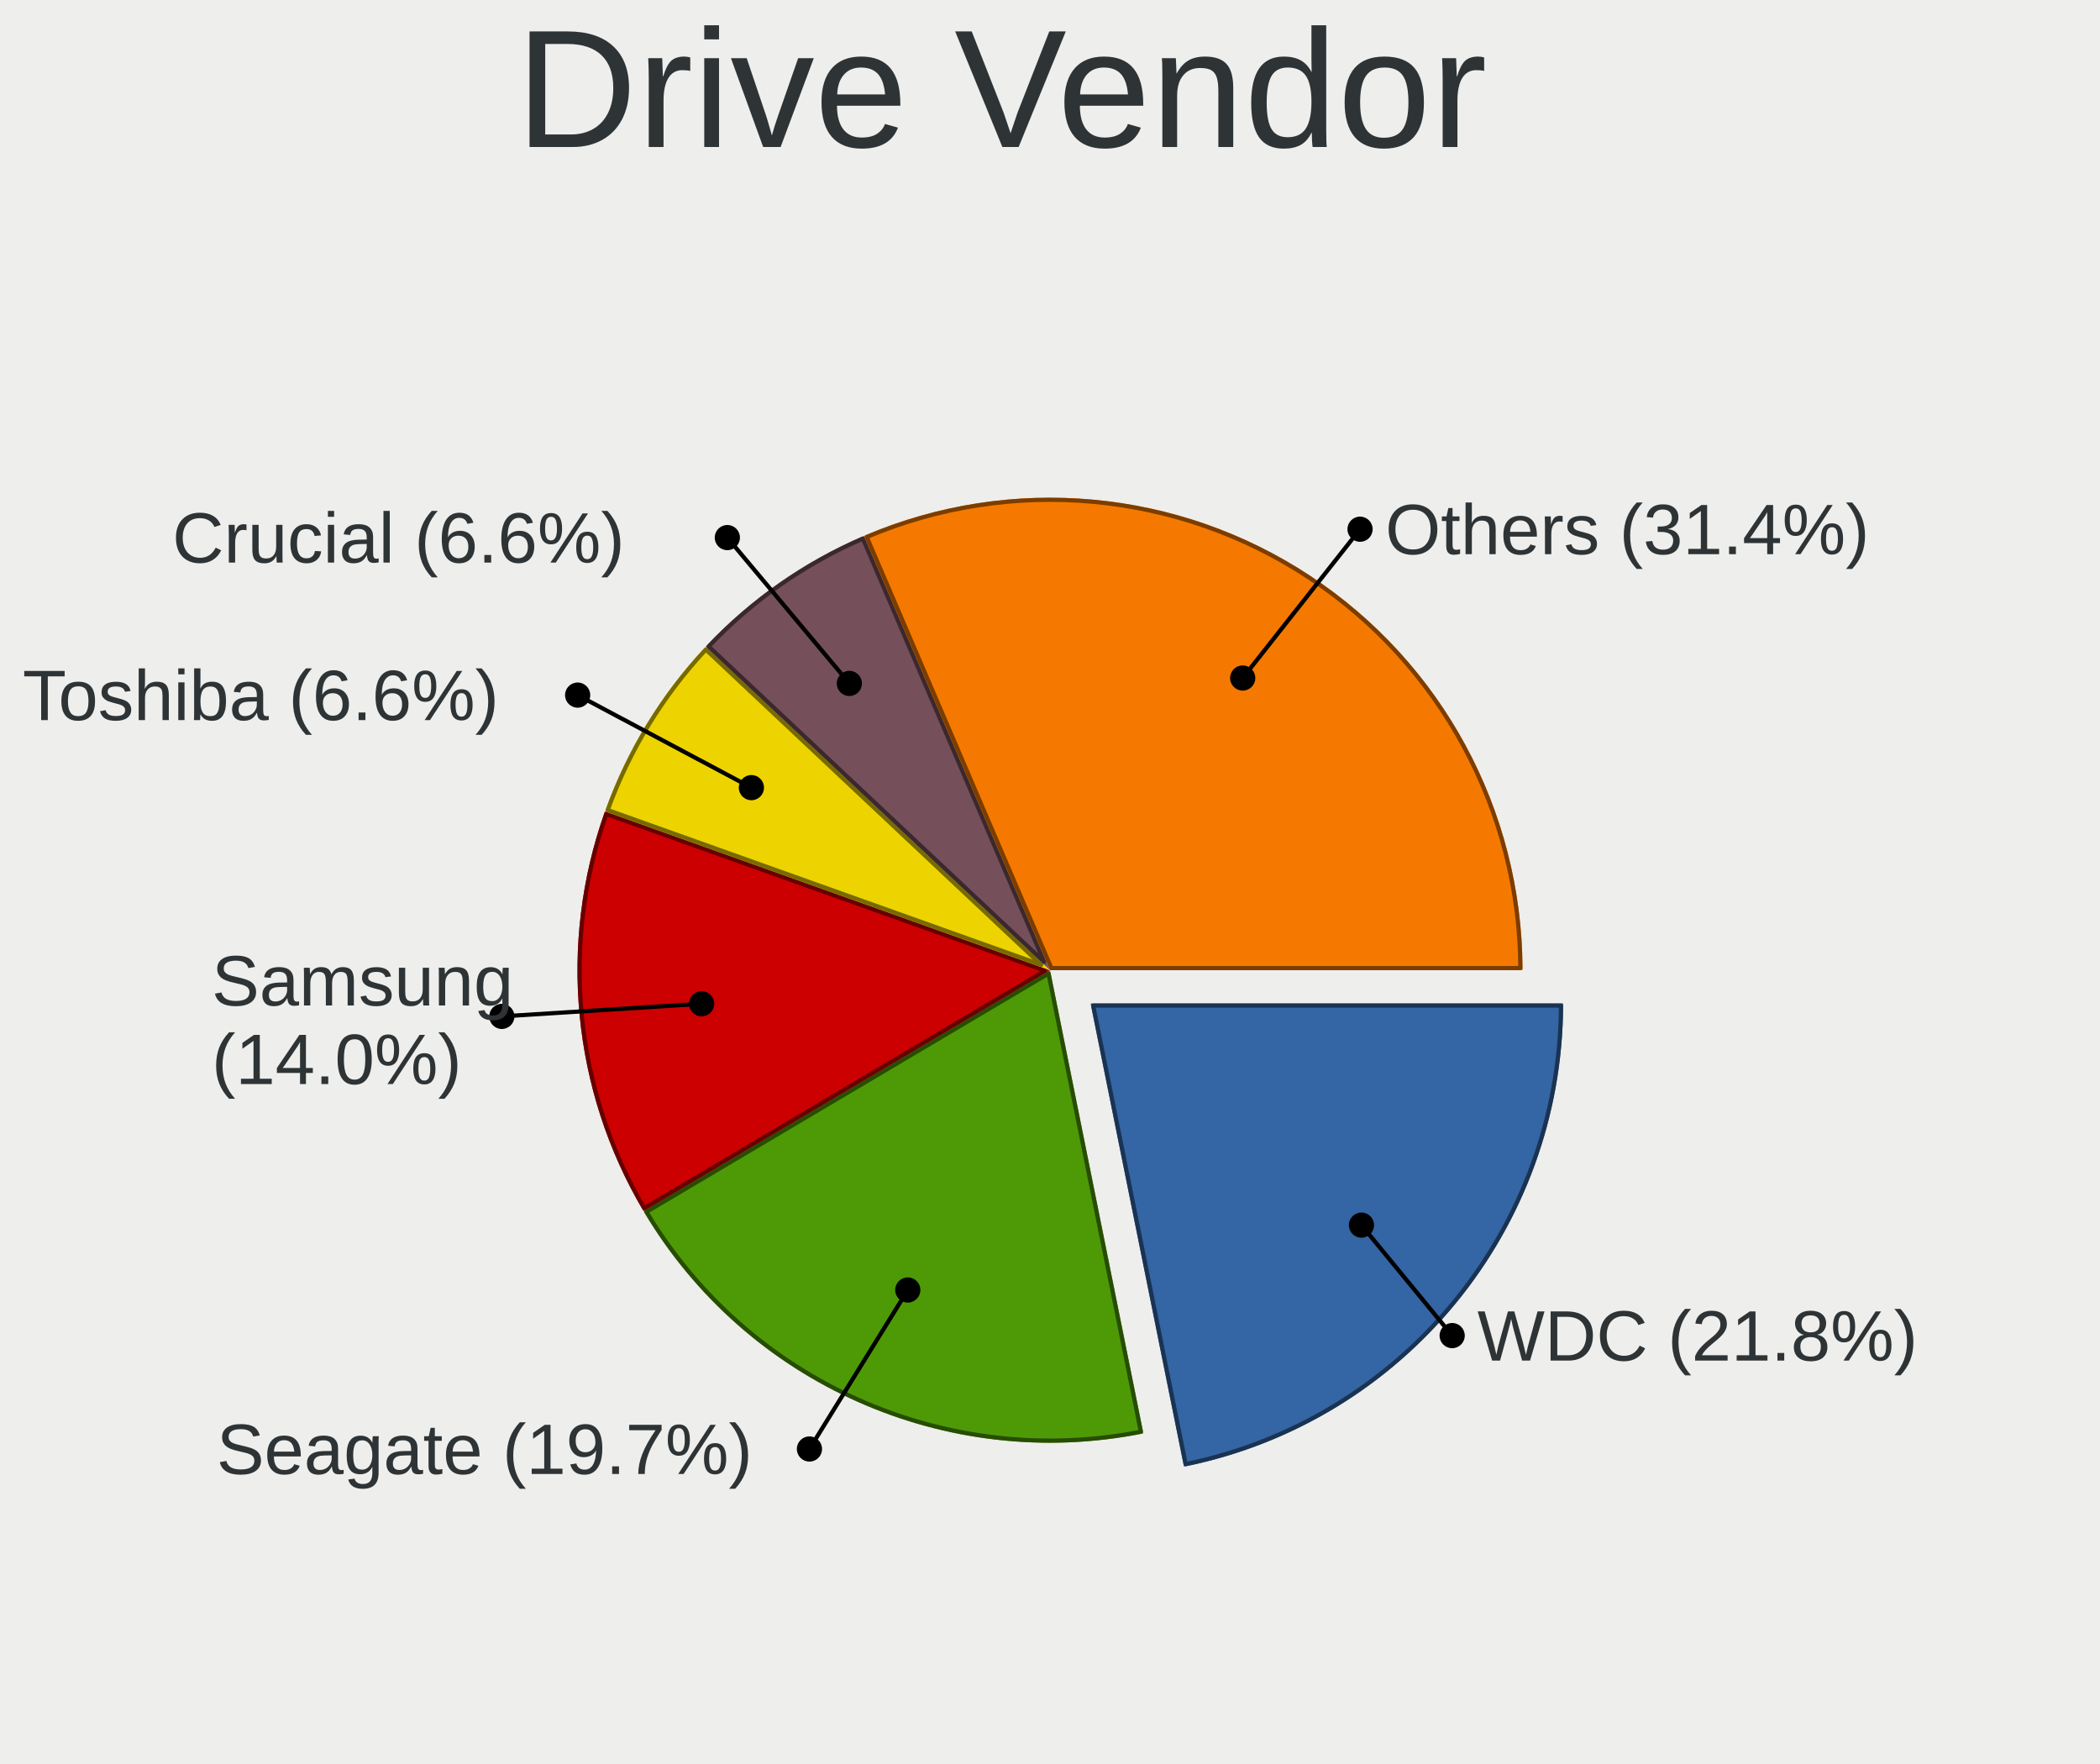
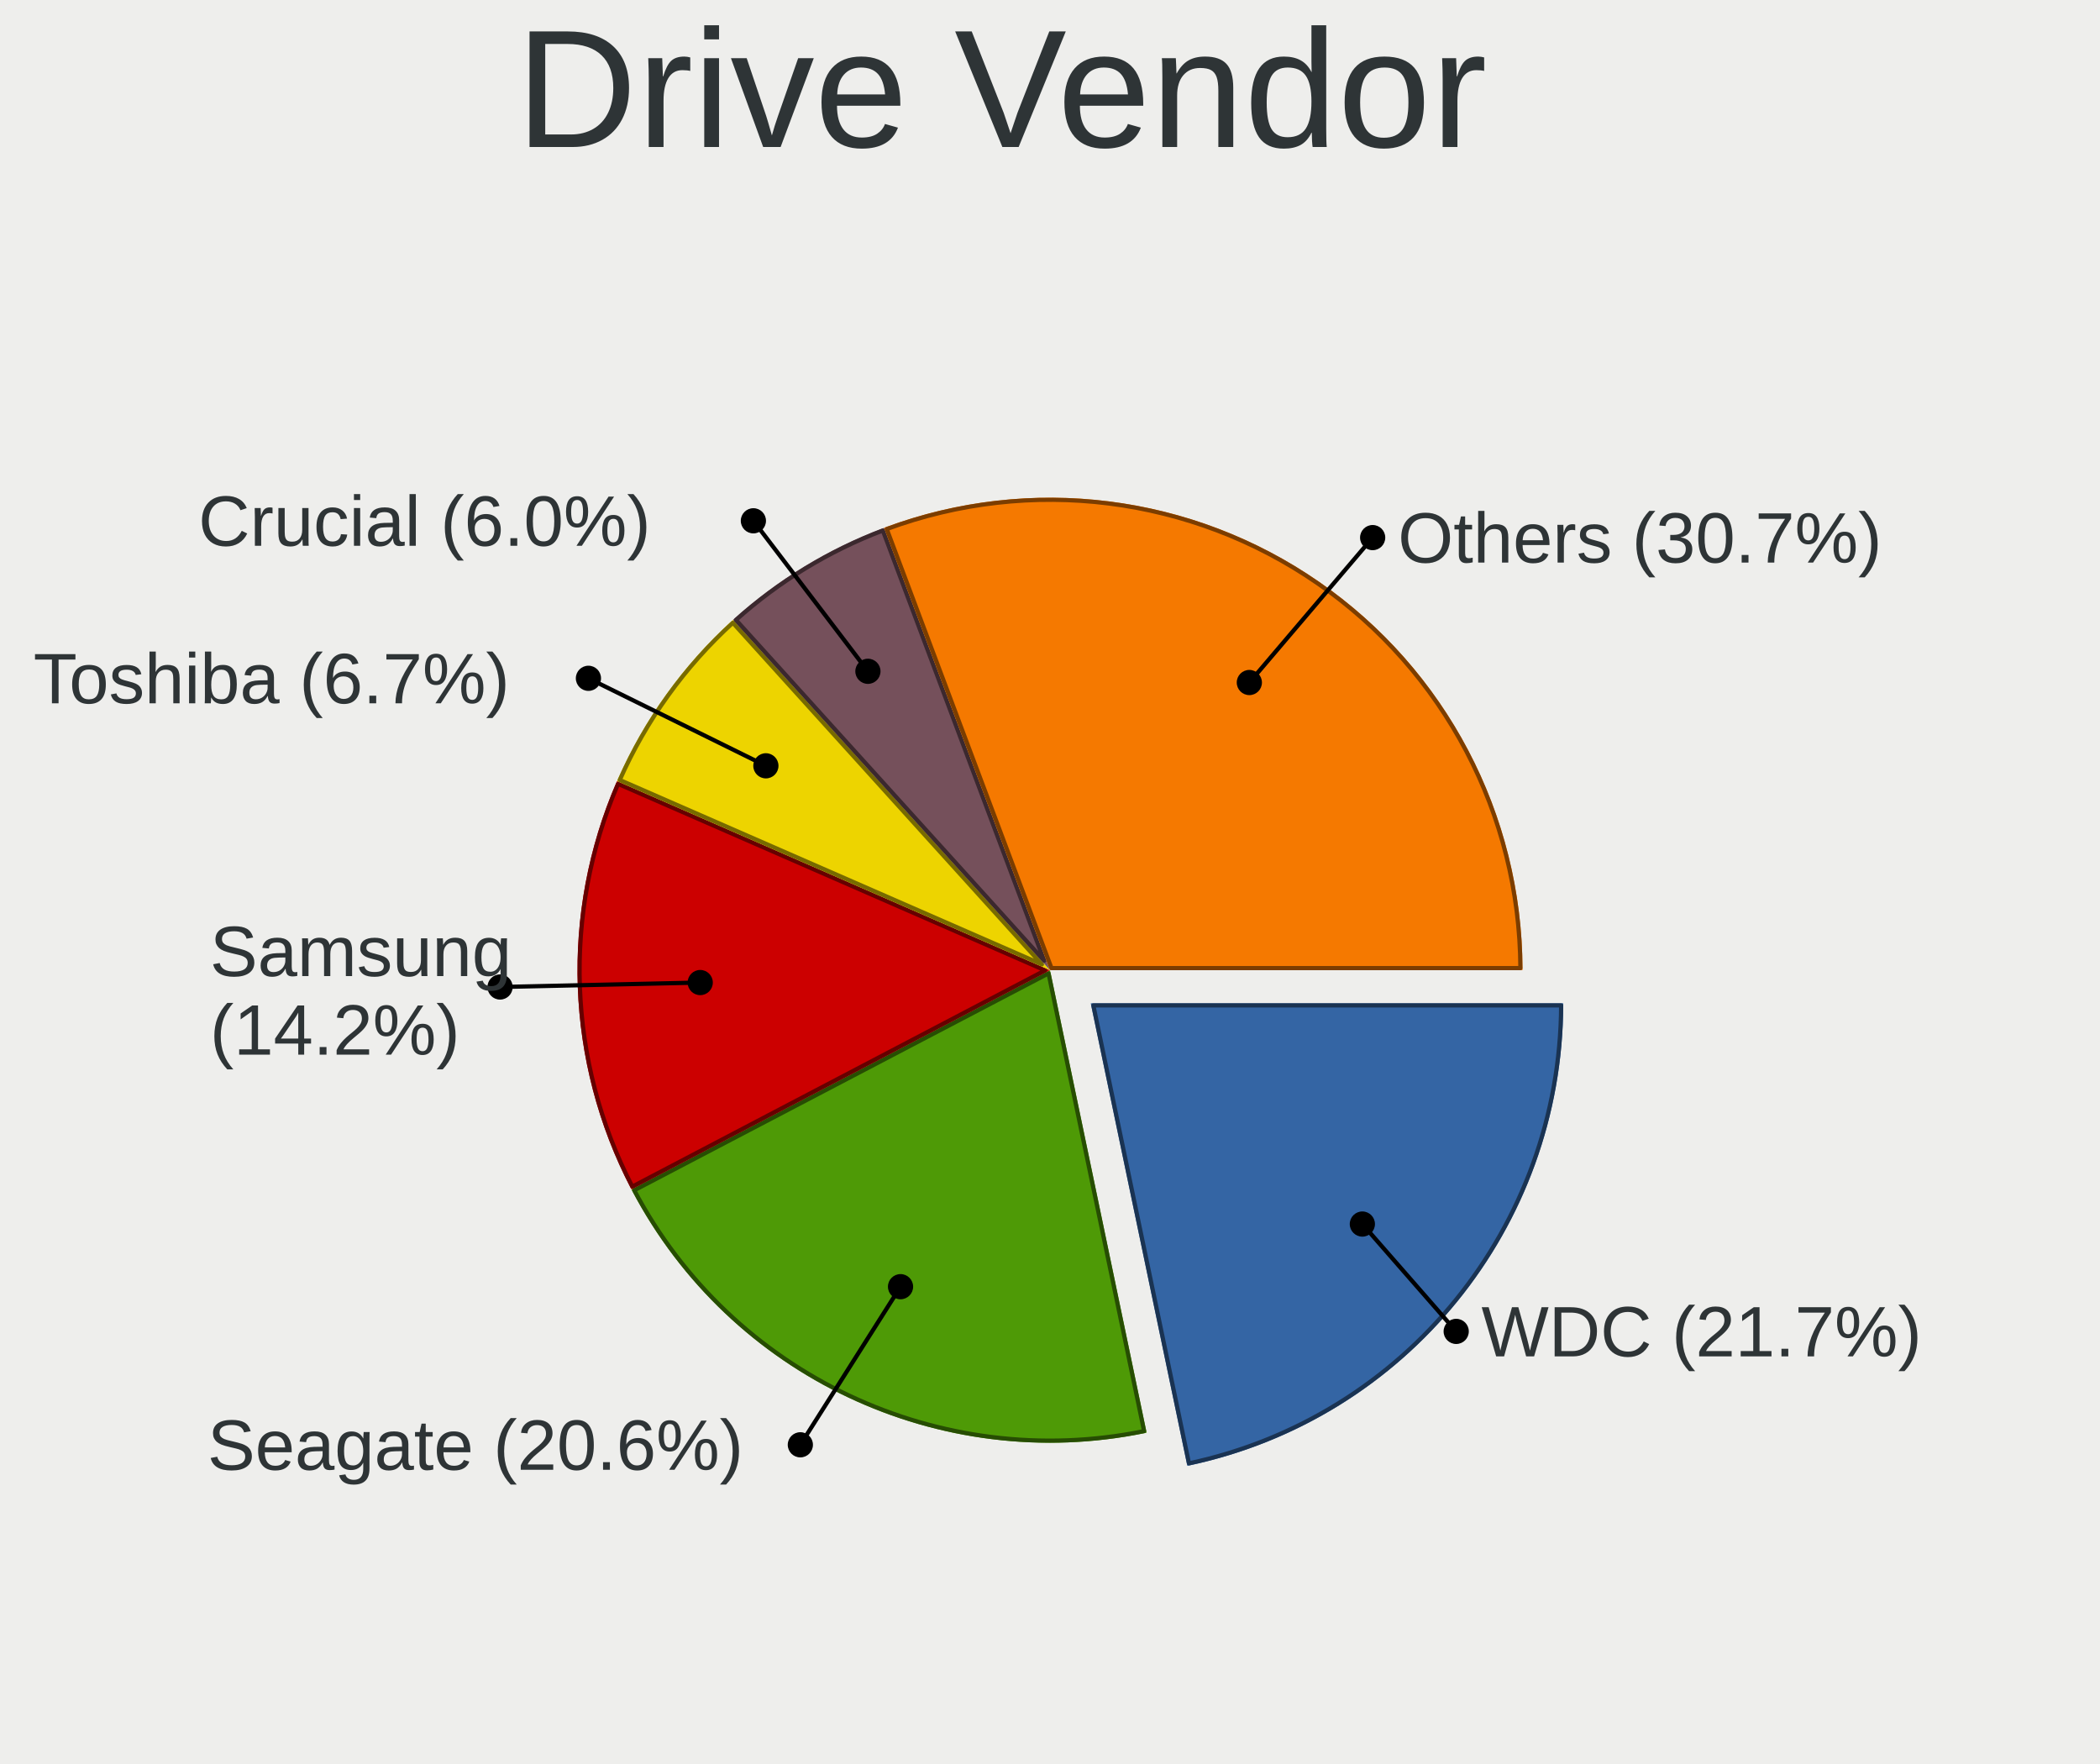
<svg xmlns="http://www.w3.org/2000/svg" width="500" height="420" version="1.0" id="ezcGraph">
  <defs />
  <g id="ezcGraphChart" color-rendering="optimizeQuality" shape-rendering="geometricPrecision" text-rendering="optimizeLegibility">
    <path d=" M 0,420 L 0,0 L 500,0 L 500,420 L 0,420 z " style="fill: #eeeeec; fill-opacity: 1.00; stroke: none;" id="ezcGraphPolygon_1" />
    <path d=" M 0,42 L 0,0 L 500,0 L 500,42 L 0,42 z " style="fill: #000000; fill-opacity: 0.00; stroke: none;" id="ezcGraphPolygon_2" />
-     <path d="M 259.67,238.92 L 372.17,238.92 A 112.50,112.50 0 0,1 281.90,349.20 z" style="fill: #3465a4; fill-opacity: 1.00; stroke: none; cursor: pointer;" id="ezcGraphCircleSector_4" />
-     <path d="M 260.28,239.42 L 371.67,239.42 A 112.00,112.00 0 0,1 282.30,348.61 z" style="fill: none; stroke: #1a3352; stroke-width: 1; stroke-opacity: 1.00; stroke-linecap: round; stroke-linejoin: round;" id="ezcGraphCircleSector_5" />
-     <path d="M 250.00,231.00 L 272.23,341.28 A 112.50,112.50 0 0,1 153.22,288.36 z" style="fill: #4e9a06; fill-opacity: 1.00; stroke: none; cursor: pointer;" id="ezcGraphCircleSector_6" />
-     <path d="M 249.65,231.79 L 271.64,340.89 A 112.00,112.00 0 0,1 153.91,288.54 z" style="fill: none; stroke: #274d03; stroke-width: 1; stroke-opacity: 1.00; stroke-linecap: round; stroke-linejoin: round;" id="ezcGraphCircleSector_7" />
-     <path d="M 250.00,231.00 L 153.22,288.36 A 112.50,112.50 0 0,1 144.05,193.17 z" style="fill: #cc0000; fill-opacity: 1.00; stroke: none; cursor: pointer;" id="ezcGraphCircleSector_8" />
-     <path d="M 248.83,231.11 L 153.40,287.68 A 112.00,112.00 0 0,1 144.35,193.81 z" style="fill: none; stroke: #660000; stroke-width: 1; stroke-opacity: 1.00; stroke-linecap: round; stroke-linejoin: round;" id="ezcGraphCircleSector_9" />
-     <path d="M 250.00,231.00 L 144.05,193.17 A 112.50,112.50 0 0,1 168.03,153.94 z" style="fill: #edd400; fill-opacity: 1.00; stroke: none; cursor: pointer;" id="ezcGraphCircleSector_10" />
-     <path d="M 247.91,229.72 L 144.69,192.87 A 112.00,112.00 0 0,1 168.06,154.65 z" style="fill: none; stroke: #776a00; stroke-width: 1; stroke-opacity: 1.00; stroke-linecap: round; stroke-linejoin: round;" id="ezcGraphCircleSector_11" />
-     <path d="M 250.00,231.00 L 168.03,153.94 A 112.50,112.50 0 0,1 205.70,127.59 z" style="fill: #75505b; fill-opacity: 1.00; stroke: none; cursor: pointer;" id="ezcGraphCircleSector_12" />
-     <path d="M 248.60,229.00 L 168.74,153.92 A 112.00,112.00 0 0,1 205.44,128.24 z" style="fill: none; stroke: #3b282e; stroke-width: 1; stroke-opacity: 1.00; stroke-linecap: round; stroke-linejoin: round;" id="ezcGraphCircleSector_13" />
-     <path d="M 250.00,231.00 L 205.70,127.59 A 112.50,112.50 0 0,1 362.50,231.00 z" style="fill: #f57900; fill-opacity: 1.00; stroke: none;" id="ezcGraphCircleSector_14" />
-     <path d="M 250.33,230.50 L 206.36,127.85 A 112.00,112.00 0 0,1 362.00,230.50 z" style="fill: none; stroke: #7b3d00; stroke-width: 1; stroke-opacity: 1.00; stroke-linecap: round; stroke-linejoin: round;" id="ezcGraphCircleSector_15" />
-     <path d=" M 202.228,162.719 L 173.176,128" style="fill: none; stroke: #000000; stroke-width: 1; stroke-opacity: 1.00; stroke-linecap: round; stroke-linejoin: round;" id="ezcGraphLine_16" />
-     <ellipse cx="202.228" cy="162.719" rx="3" ry="3" style="fill: #000000; fill-opacity: 1.00; stroke: none;" id="ezcGraphCircle_17" />
-     <ellipse cx="173.176" cy="128" rx="3" ry="3" style="fill: #000000; fill-opacity: 1.00; stroke: none;" id="ezcGraphCircle_18" />
-     <path d=" M 178.902,187.532 L 137.535,165.5" style="fill: none; stroke: #000000; stroke-width: 1; stroke-opacity: 1.00; stroke-linecap: round; stroke-linejoin: round;" id="ezcGraphLine_20" />
-     <ellipse cx="178.902" cy="187.532" rx="3" ry="3" style="fill: #000000; fill-opacity: 1.00; stroke: none;" id="ezcGraphCircle_21" />
-     <ellipse cx="137.535" cy="165.5" rx="3" ry="3" style="fill: #000000; fill-opacity: 1.00; stroke: none;" id="ezcGraphCircle_22" />
-     <path d=" M 167.051,238.99 L 119.485,242" style="fill: none; stroke: #000000; stroke-width: 1; stroke-opacity: 1.00; stroke-linecap: round; stroke-linejoin: round;" id="ezcGraphLine_24" />
-     <ellipse cx="167.051" cy="238.99" rx="3" ry="3" style="fill: #000000; fill-opacity: 1.00; stroke: none;" id="ezcGraphCircle_25" />
-     <ellipse cx="119.485" cy="242" rx="3" ry="3" style="fill: #000000; fill-opacity: 1.00; stroke: none;" id="ezcGraphCircle_26" />
-     <path d=" M 216.14,307.144 L 192.726,345" style="fill: none; stroke: #000000; stroke-width: 1; stroke-opacity: 1.00; stroke-linecap: round; stroke-linejoin: round;" id="ezcGraphLine_28" />
-     <ellipse cx="216.14" cy="307.144" rx="3" ry="3" style="fill: #000000; fill-opacity: 1.00; stroke: none;" id="ezcGraphCircle_29" />
-     <ellipse cx="192.726" cy="345" rx="3" ry="3" style="fill: #000000; fill-opacity: 1.00; stroke: none;" id="ezcGraphCircle_30" />
-     <path d=" M 295.881,161.434 L 323.823,126" style="fill: none; stroke: #000000; stroke-width: 1; stroke-opacity: 1.00; stroke-linecap: round; stroke-linejoin: round;" id="ezcGraphLine_32" />
-     <ellipse cx="295.881" cy="161.434" rx="3" ry="3" style="fill: #000000; fill-opacity: 1.00; stroke: none;" id="ezcGraphCircle_33" />
-     <ellipse cx="323.823" cy="126" rx="3" ry="3" style="fill: #000000; fill-opacity: 1.00; stroke: none;" id="ezcGraphCircle_34" />
-     <path d=" M 324.158,291.701 L 345.755,318" style="fill: none; stroke: #000000; stroke-width: 1; stroke-opacity: 1.00; stroke-linecap: round; stroke-linejoin: round;" id="ezcGraphLine_36" />
-     <ellipse cx="324.158" cy="291.701" rx="3" ry="3" style="fill: #000000; fill-opacity: 1.00; stroke: none;" id="ezcGraphCircle_37" />
-     <ellipse cx="345.755" cy="318" rx="3" ry="3" style="fill: #000000; fill-opacity: 1.00; stroke: none;" id="ezcGraphCircle_38" />
+     <path d="M 259.70,238.88 L 372.20,238.88 A 112.50,112.50 0 0,1 282.70,349.01 z" style="fill: #3465a4; fill-opacity: 1.00; stroke: none; cursor: pointer;" id="ezcGraphCircleSector_4" />
+     <path d="M 260.32,239.38 L 371.70,239.38 A 112.00,112.00 0 0,1 283.09,348.42 z" style="fill: none; stroke: #1a3352; stroke-width: 1; stroke-opacity: 1.00; stroke-linecap: round; stroke-linejoin: round;" id="ezcGraphCircleSector_5" />
+     <path d="M 250.00,231.00 L 273.00,341.12 A 112.50,112.50 0 0,1 150.34,283.19 z" style="fill: #4e9a06; fill-opacity: 1.00; stroke: none; cursor: pointer;" id="ezcGraphCircleSector_6" />
+     <path d="M 249.65,231.75 L 272.41,340.74 A 112.00,112.00 0 0,1 151.01,283.40 z" style="fill: none; stroke: #274d03; stroke-width: 1; stroke-opacity: 1.00; stroke-linecap: round; stroke-linejoin: round;" id="ezcGraphCircleSector_7" />
+     <path d="M 250.00,231.00 L 150.34,283.19 A 112.50,112.50 0 0,1 146.91,185.97 z" style="fill: #cc0000; fill-opacity: 1.00; stroke: none; cursor: pointer;" id="ezcGraphCircleSector_8" />
+     <path d="M 248.84,231.04 L 150.55,282.52 A 112.00,112.00 0 0,1 147.16,186.63 z" style="fill: none; stroke: #660000; stroke-width: 1; stroke-opacity: 1.00; stroke-linecap: round; stroke-linejoin: round;" id="ezcGraphCircleSector_9" />
+     <path d="M 250.00,231.00 L 146.91,185.97 A 112.50,112.50 0 0,1 174.53,147.57 z" style="fill: #edd400; fill-opacity: 1.00; stroke: none; cursor: pointer;" id="ezcGraphCircleSector_10" />
+     <path d="M 248.07,229.61 L 147.56,185.71 A 112.00,112.00 0 0,1 174.49,148.28 z" style="fill: none; stroke: #776a00; stroke-width: 1; stroke-opacity: 1.00; stroke-linecap: round; stroke-linejoin: round;" id="ezcGraphCircleSector_11" />
+     <path d="M 250.00,231.00 L 174.53,147.57 A 112.50,112.50 0 0,1 210.49,125.67 z" style="fill: #75505b; fill-opacity: 1.00; stroke: none; cursor: pointer;" id="ezcGraphCircleSector_12" />
+     <path d="M 248.61,228.72 L 175.23,147.61 A 112.00,112.00 0 0,1 210.20,126.31 z" style="fill: none; stroke: #3b282e; stroke-width: 1; stroke-opacity: 1.00; stroke-linecap: round; stroke-linejoin: round;" id="ezcGraphCircleSector_13" />
+     <path d="M 250.00,231.00 L 210.49,125.67 A 112.50,112.50 0 0,1 362.50,231.00 z" style="fill: #f57900; fill-opacity: 1.00; stroke: none;" id="ezcGraphCircleSector_14" />
+     <path d="M 250.35,230.50 L 211.13,125.96 A 112.00,112.00 0 0,1 362.00,230.50 z" style="fill: none; stroke: #7b3d00; stroke-width: 1; stroke-opacity: 1.00; stroke-linecap: round; stroke-linejoin: round;" id="ezcGraphCircleSector_15" />
+     <path d=" M 206.647,159.832 L 179.378,124" style="fill: none; stroke: #000000; stroke-width: 1; stroke-opacity: 1.00; stroke-linecap: round; stroke-linejoin: round;" id="ezcGraphLine_16" />
+     <ellipse cx="206.647" cy="159.832" rx="3" ry="3" style="fill: #000000; fill-opacity: 1.00; stroke: none;" id="ezcGraphCircle_17" />
+     <ellipse cx="179.378" cy="124" rx="3" ry="3" style="fill: #000000; fill-opacity: 1.00; stroke: none;" id="ezcGraphCircle_18" />
+     <path d=" M 182.352,182.336 L 140.102,161.5" style="fill: none; stroke: #000000; stroke-width: 1; stroke-opacity: 1.00; stroke-linecap: round; stroke-linejoin: round;" id="ezcGraphLine_20" />
+     <ellipse cx="182.352" cy="182.336" rx="3" ry="3" style="fill: #000000; fill-opacity: 1.00; stroke: none;" id="ezcGraphCircle_21" />
+     <ellipse cx="140.102" cy="161.5" rx="3" ry="3" style="fill: #000000; fill-opacity: 1.00; stroke: none;" id="ezcGraphCircle_22" />
+     <path d=" M 166.719,233.941 L 119.064,235" style="fill: none; stroke: #000000; stroke-width: 1; stroke-opacity: 1.00; stroke-linecap: round; stroke-linejoin: round;" id="ezcGraphLine_24" />
+     <ellipse cx="166.719" cy="233.941" rx="3" ry="3" style="fill: #000000; fill-opacity: 1.00; stroke: none;" id="ezcGraphCircle_25" />
+     <ellipse cx="119.064" cy="235" rx="3" ry="3" style="fill: #000000; fill-opacity: 1.00; stroke: none;" id="ezcGraphCircle_26" />
+     <path d=" M 214.412,306.352 L 190.558,344" style="fill: none; stroke: #000000; stroke-width: 1; stroke-opacity: 1.00; stroke-linecap: round; stroke-linejoin: round;" id="ezcGraphLine_28" />
+     <ellipse cx="214.412" cy="306.352" rx="3" ry="3" style="fill: #000000; fill-opacity: 1.00; stroke: none;" id="ezcGraphCircle_29" />
+     <ellipse cx="190.558" cy="344" rx="3" ry="3" style="fill: #000000; fill-opacity: 1.00; stroke: none;" id="ezcGraphCircle_30" />
+     <path d=" M 297.463,162.504 L 326.824,128" style="fill: none; stroke: #000000; stroke-width: 1; stroke-opacity: 1.00; stroke-linecap: round; stroke-linejoin: round;" id="ezcGraphLine_32" />
+     <ellipse cx="297.463" cy="162.504" rx="3" ry="3" style="fill: #000000; fill-opacity: 1.00; stroke: none;" id="ezcGraphCircle_33" />
+     <ellipse cx="326.824" cy="128" rx="3" ry="3" style="fill: #000000; fill-opacity: 1.00; stroke: none;" id="ezcGraphCircle_34" />
+     <path d=" M 324.37,291.441 L 346.714,317" style="fill: none; stroke: #000000; stroke-width: 1; stroke-opacity: 1.00; stroke-linecap: round; stroke-linejoin: round;" id="ezcGraphLine_36" />
+     <ellipse cx="324.37" cy="291.441" rx="3" ry="3" style="fill: #000000; fill-opacity: 1.00; stroke: none;" id="ezcGraphCircle_37" />
+     <ellipse cx="346.714" cy="317" rx="3" ry="3" style="fill: #000000; fill-opacity: 1.00; stroke: none;" id="ezcGraphCircle_38" />
    <g id="ezcGraphTextBox_3">
      <path d=" M 122.3,42 L 122.3,0.5 L 378.2,0.5 L 378.2,42 L 122.3,42 z " style="fill: #ffffff; fill-opacity: 0.00; stroke: none;" id="ezcGraphPolygon_40" />
      <text id="ezcGraphTextBox_3_text" x="122.8" text-length="254.4px" y="35" style="font-size: 40px; font-family: 'Arial'; fill: #2e3436; fill-opacity: 1.00; stroke: none;">Drive Vendor</text>
    </g>
    <g id="ezcGraphTextBox_19" style=" cursor: pointer;">
-       <path d=" M 40.536,137.5 L 40.536,119 L 168.176,119 L 168.176,137.5 L 40.536,137.5 z " style="fill: #ffffff; fill-opacity: 0.00; stroke: none;" id="ezcGraphPolygon_41" />
-       <text id="ezcGraphTextBox_19_text" x="41.036" text-length="126.14px" y="133.95" style="font-size: 17px; font-family: 'Arial'; fill: #2e3436; fill-opacity: 1.00; stroke: none;">Crucial (6.6%)</text>
+       <path d=" M 46.738,133.5 L 46.738,115 L 174.378,115 L 174.378,133.5 L 46.738,133.5 z " style="fill: #ffffff; fill-opacity: 0.00; stroke: none;" id="ezcGraphPolygon_41" />
+       <text id="ezcGraphTextBox_19_text" x="47.238" text-length="126.14px" y="129.95" style="font-size: 17px; font-family: 'Arial'; fill: #2e3436; fill-opacity: 1.00; stroke: none;">Crucial (6.0%)</text>
    </g>
    <g id="ezcGraphTextBox_23" style=" cursor: pointer;">
-       <path d=" M 4.895,175 L 4.895,156.5 L 132.535,156.5 L 132.535,175 L 4.895,175 z " style="fill: #ffffff; fill-opacity: 0.00; stroke: none;" id="ezcGraphPolygon_42" />
-       <text id="ezcGraphTextBox_23_text" x="5.395" text-length="126.14px" y="171.45" style="font-size: 17px; font-family: 'Arial'; fill: #2e3436; fill-opacity: 1.00; stroke: none;">Toshiba (6.6%)</text>
+       <path d=" M 7.462,171 L 7.462,152.5 L 135.102,152.5 L 135.102,171 L 7.462,171 z " style="fill: #ffffff; fill-opacity: 0.00; stroke: none;" id="ezcGraphPolygon_42" />
+       <text id="ezcGraphTextBox_23_text" x="7.962" text-length="126.14px" y="167.45" style="font-size: 17px; font-family: 'Arial'; fill: #2e3436; fill-opacity: 1.00; stroke: none;">Toshiba (6.7%)</text>
    </g>
    <g id="ezcGraphTextBox_27" style=" cursor: pointer;">
-       <path d=" M 49.915,260.05 L 49.915,224.45 L 114.485,224.45 L 114.485,260.05 L 49.915,260.05 z " style="fill: #ffffff; fill-opacity: 0.00; stroke: none;" id="ezcGraphPolygon_43" />
-       <text id="ezcGraphTextBox_27_text" x="50.415" text-length="63.07px" y="239.4" style="font-size: 17px; font-family: 'Arial'; fill: #2e3436; fill-opacity: 1.00; stroke: none;">Samsung</text>
-       <text id="ezcGraphTextBox_27_text" x="50.415" text-length="63.07px" y="258.1" style="font-size: 17px; font-family: 'Arial'; fill: #2e3436; fill-opacity: 1.00; stroke: none;">(14.0%)</text>
+       <path d=" M 49.494,253.05 L 49.494,217.45 L 114.064,217.45 L 114.064,253.05 L 49.494,253.05 z " style="fill: #ffffff; fill-opacity: 0.00; stroke: none;" id="ezcGraphPolygon_43" />
+       <text id="ezcGraphTextBox_27_text" x="49.994" text-length="63.07px" y="232.4" style="font-size: 17px; font-family: 'Arial'; fill: #2e3436; fill-opacity: 1.00; stroke: none;">Samsung</text>
+       <text id="ezcGraphTextBox_27_text" x="49.994" text-length="63.07px" y="251.1" style="font-size: 17px; font-family: 'Arial'; fill: #2e3436; fill-opacity: 1.00; stroke: none;">(14.2%)</text>
    </g>
    <g id="ezcGraphTextBox_31" style=" cursor: pointer;">
-       <path d=" M 51.076,354.5 L 51.076,336 L 187.726,336 L 187.726,354.5 L 51.076,354.5 z " style="fill: #ffffff; fill-opacity: 0.00; stroke: none;" id="ezcGraphPolygon_44" />
-       <text id="ezcGraphTextBox_31_text" x="51.576" text-length="135.15px" y="350.95" style="font-size: 17px; font-family: 'Arial'; fill: #2e3436; fill-opacity: 1.00; stroke: none;">Seagate (19.7%)</text>
+       <path d=" M 48.908,353.5 L 48.908,335 L 185.558,335 L 185.558,353.5 L 48.908,353.5 z " style="fill: #ffffff; fill-opacity: 0.00; stroke: none;" id="ezcGraphPolygon_44" />
+       <text id="ezcGraphTextBox_31_text" x="49.408" text-length="135.15px" y="349.95" style="font-size: 17px; font-family: 'Arial'; fill: #2e3436; fill-opacity: 1.00; stroke: none;">Seagate (20.6%)</text>
    </g>
    <g id="ezcGraphTextBox_35">
-       <path d=" M 329.323,135.5 L 329.323,117 L 456.963,117 L 456.963,135.5 L 329.323,135.5 z " style="fill: #ffffff; fill-opacity: 0.00; stroke: none;" id="ezcGraphPolygon_45" />
-       <text id="ezcGraphTextBox_35_text" x="329.823" text-length="126.14px" y="131.95" style="font-size: 17px; font-family: 'Arial'; fill: #2e3436; fill-opacity: 1.00; stroke: none;">Others (31.4%)</text>
+       <path d=" M 332.324,137.5 L 332.324,119 L 459.964,119 L 459.964,137.5 L 332.324,137.5 z " style="fill: #ffffff; fill-opacity: 0.00; stroke: none;" id="ezcGraphPolygon_45" />
+       <text id="ezcGraphTextBox_35_text" x="332.824" text-length="126.14px" y="133.95" style="font-size: 17px; font-family: 'Arial'; fill: #2e3436; fill-opacity: 1.00; stroke: none;">Others (30.7%)</text>
    </g>
    <g id="ezcGraphTextBox_39" style=" cursor: pointer;">
-       <path d=" M 351.255,327.5 L 351.255,309 L 451.865,309 L 451.865,327.5 L 351.255,327.5 z " style="fill: #ffffff; fill-opacity: 0.00; stroke: none;" id="ezcGraphPolygon_46" />
-       <text id="ezcGraphTextBox_39_text" x="351.755" text-length="99.11px" y="323.95" style="font-size: 17px; font-family: 'Arial'; fill: #2e3436; fill-opacity: 1.00; stroke: none;">WDC (21.8%)</text>
+       <path d=" M 352.214,326.5 L 352.214,308 L 452.824,308 L 452.824,326.5 L 352.214,326.5 z " style="fill: #ffffff; fill-opacity: 0.00; stroke: none;" id="ezcGraphPolygon_46" />
+       <text id="ezcGraphTextBox_39_text" x="352.714" text-length="99.11px" y="322.95" style="font-size: 17px; font-family: 'Arial'; fill: #2e3436; fill-opacity: 1.00; stroke: none;">WDC (21.7%)</text>
    </g>
  </g>
</svg>
